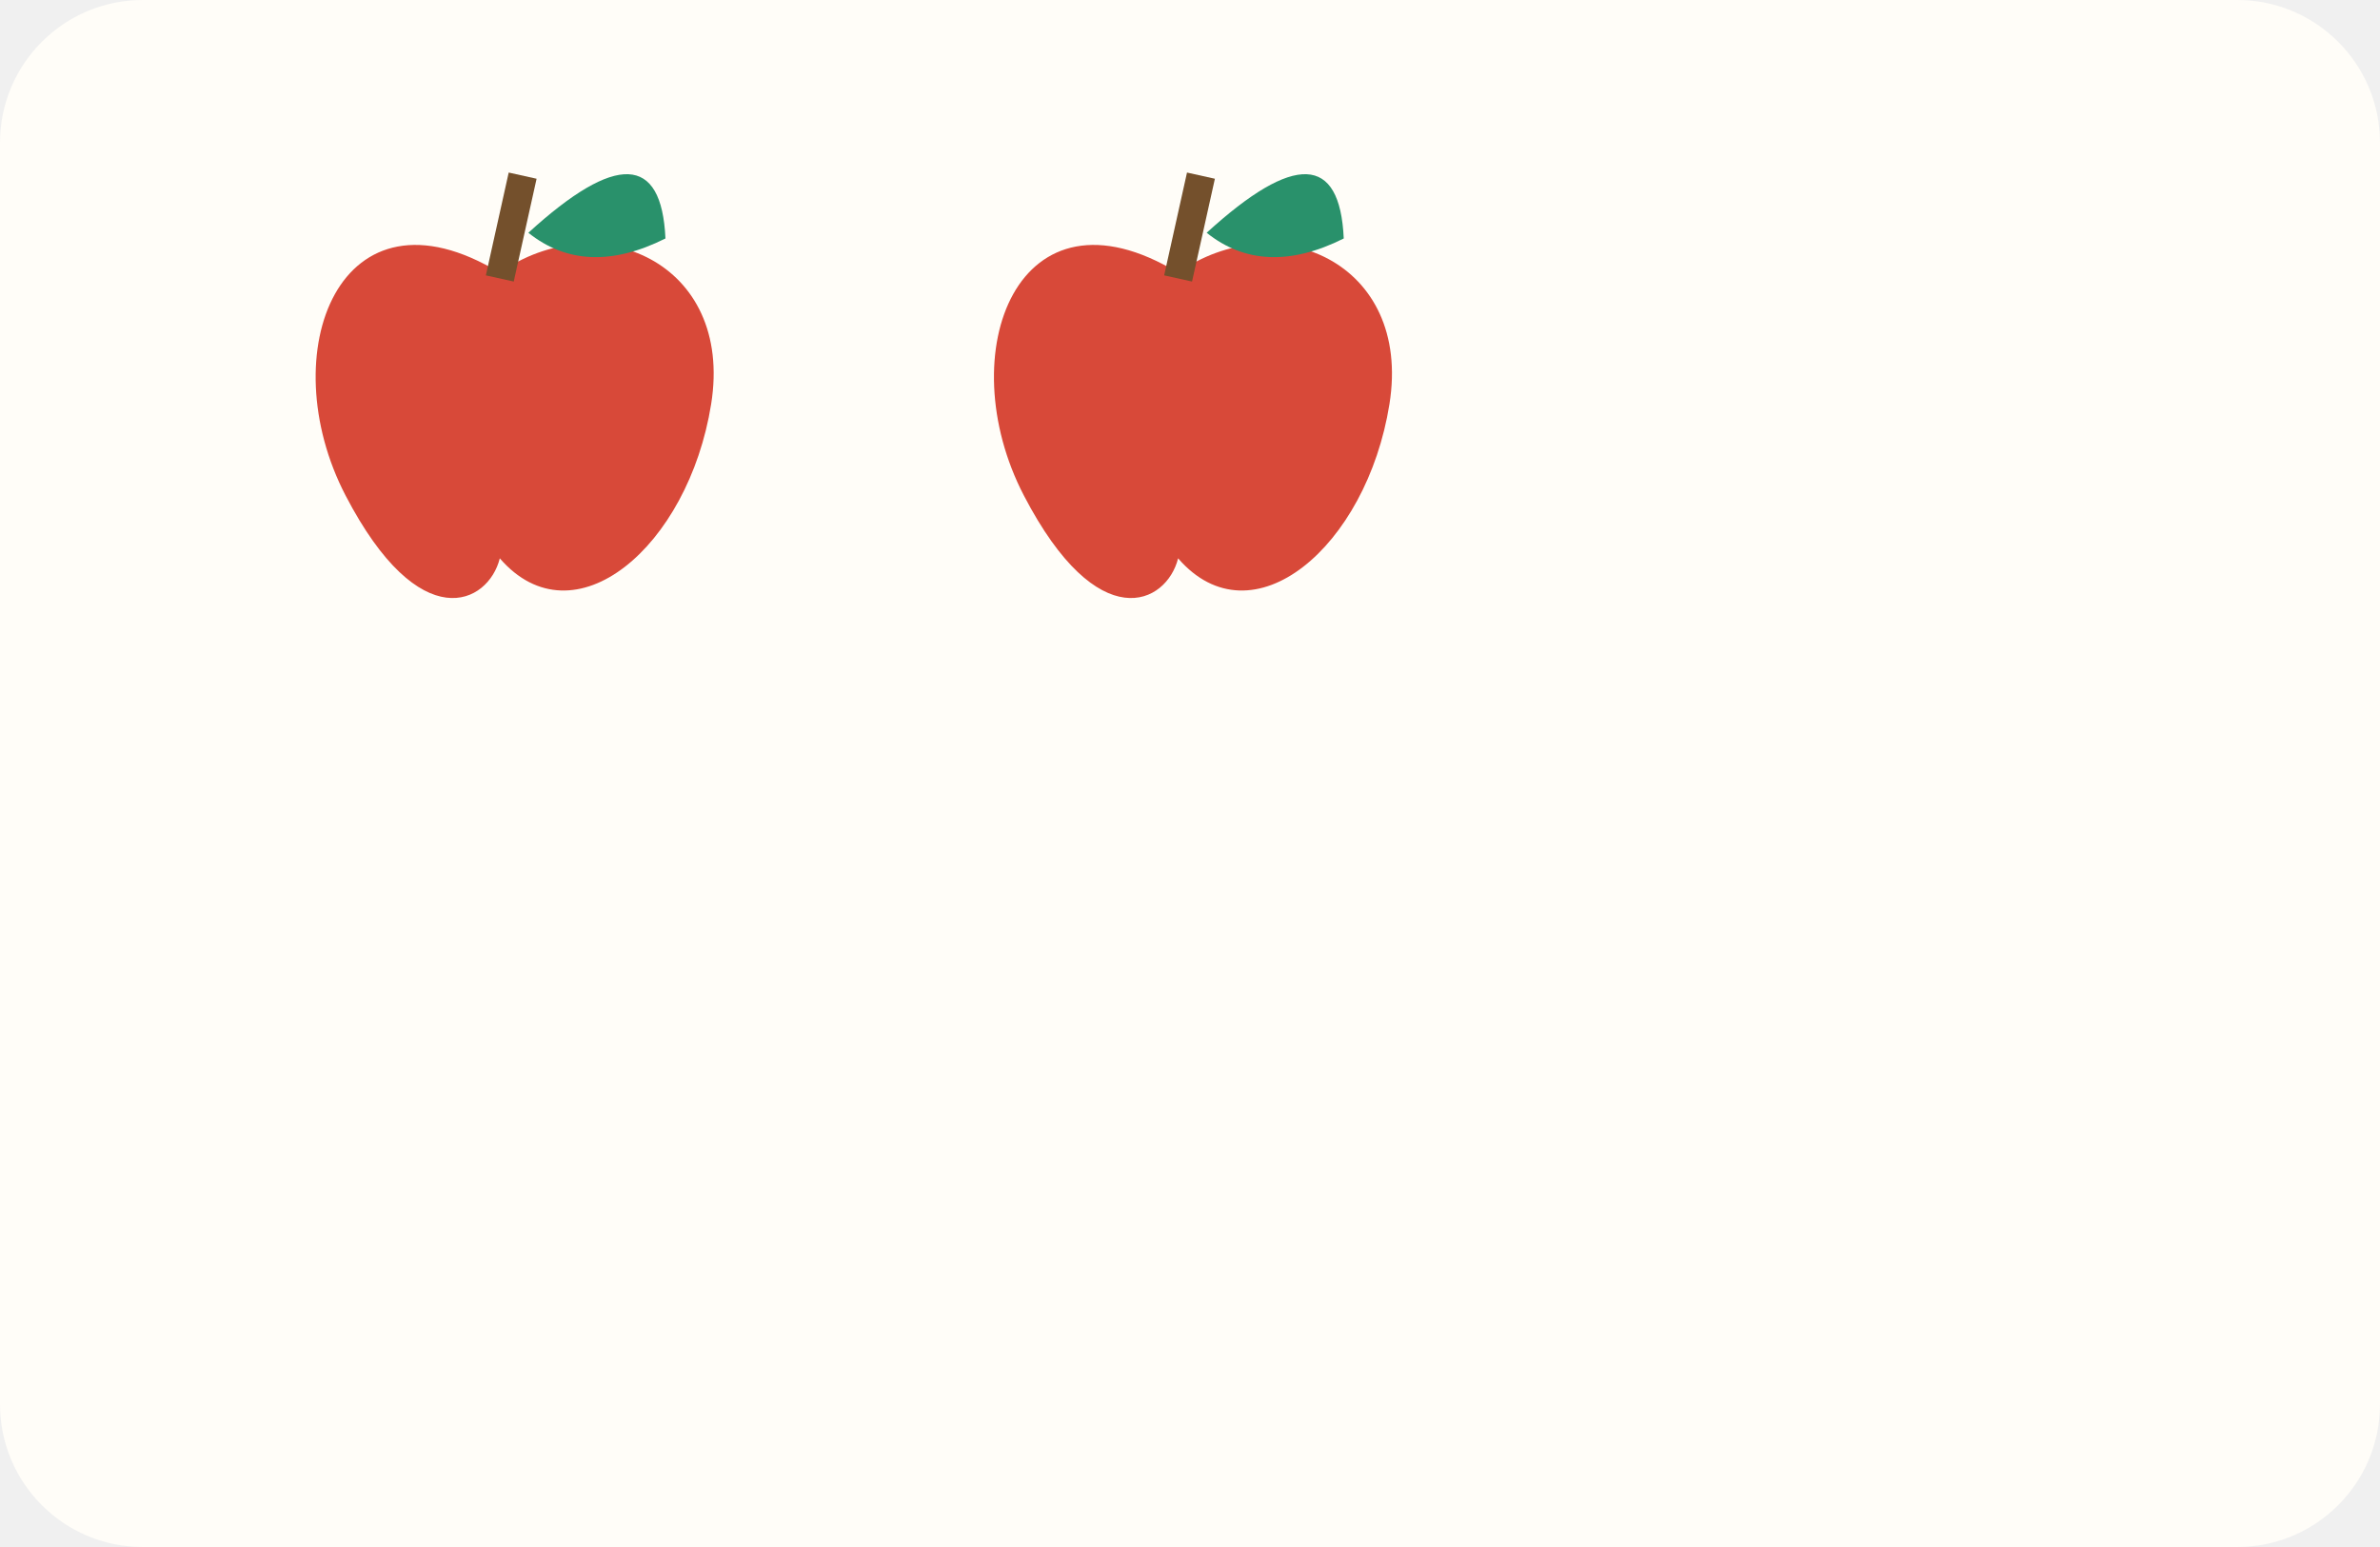
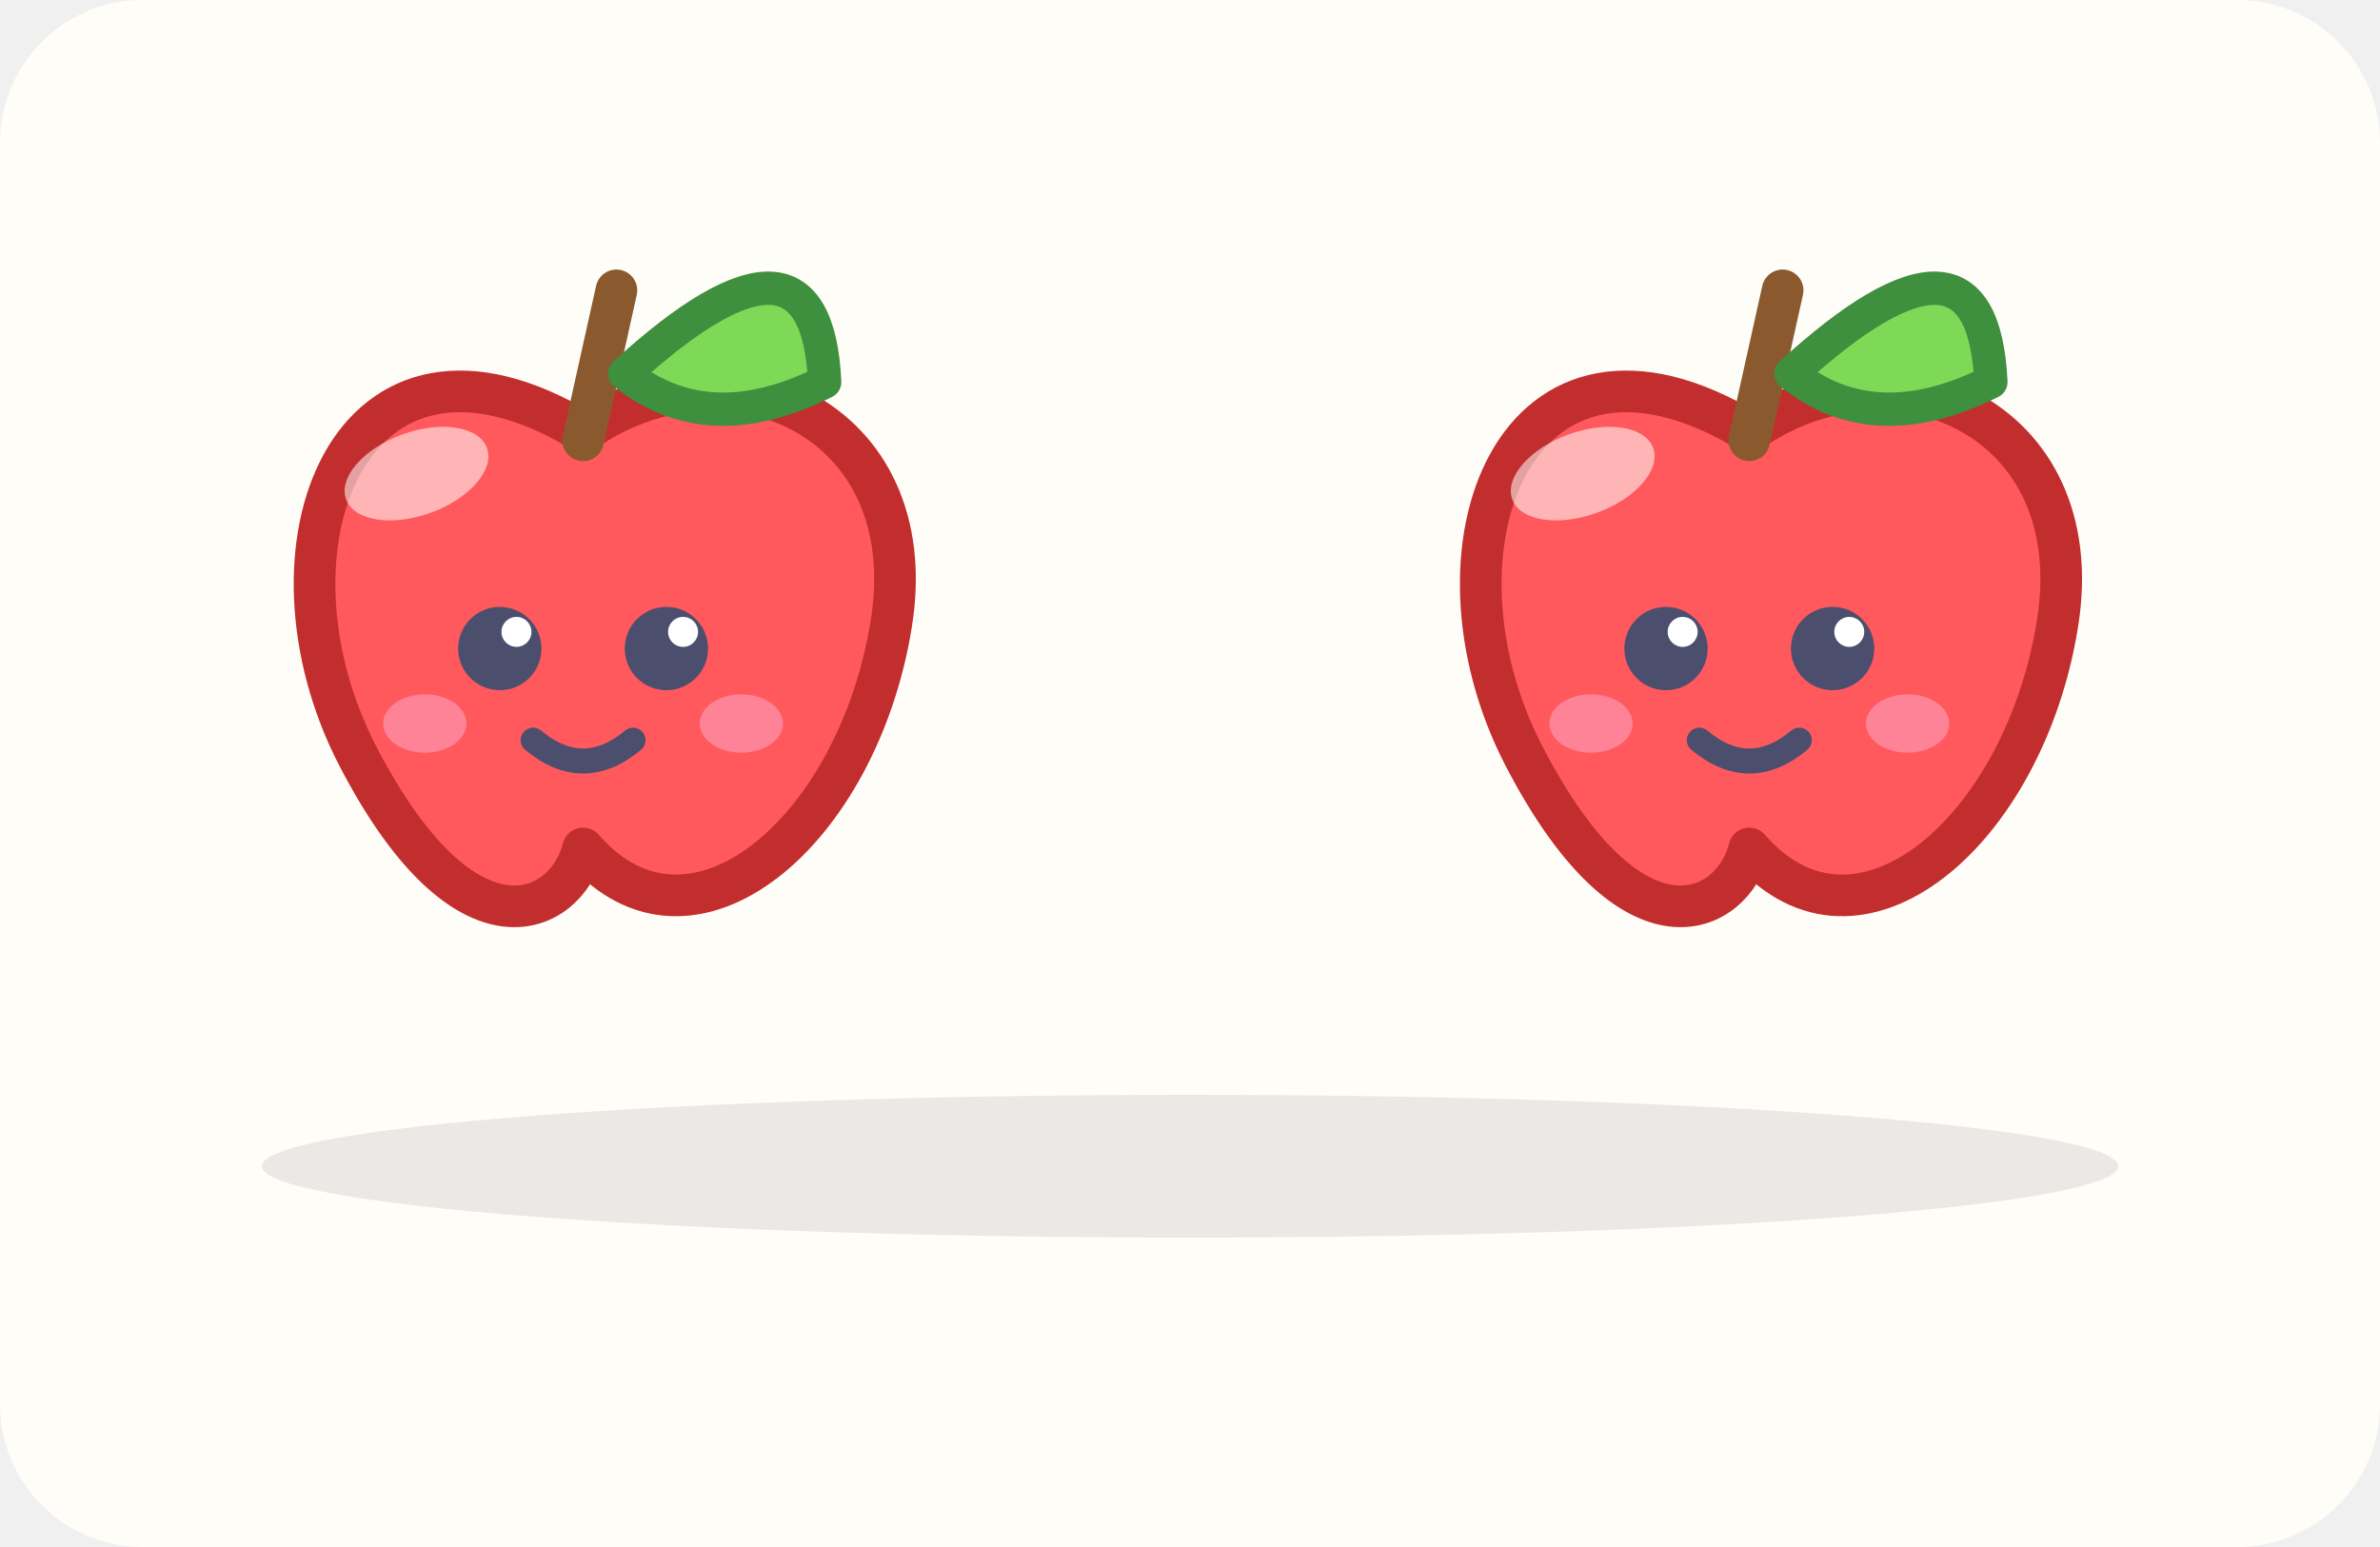
<svg xmlns="http://www.w3.org/2000/svg" viewBox="0 0 200 130">
  <rect width="200" height="130" rx="12" fill="#fffdf8" />
-   <g transform="translate(18,9) scale(.48)">
-     <g fill="#d84939">
-       <path d="M50 29C22 12 10 43 23 68S48 87 50 79C63 94 83 77 87 52S67 17 50 29Z" />
-       <path d="M50 30L54 12" stroke="#74502c" stroke-width="5" />
-       <path d="M55 22Q78 1 79 23Q65 30 55 22" fill="#29916b" />
+   <ellipse cx="100" cy="98" rx="78" ry="6" fill="#000" opacity="0.08" />
+   <g transform="translate(14,16) scale(.7)">
+     <g stroke-linejoin="round" stroke-linecap="round">
+       <path d="M50 29C22 12 10 43 23 68S48 87 50 79C63 94 83 77 87 52S67 17 50 29Z" fill="#FF595E" stroke="#c22e2e" stroke-width="5" />
+       <path d="M50 30L54 12" fill="none" stroke="#8a5a2e" stroke-width="5" />
+       <path d="M55 22Q78 1 79 23Q65 30 55 22" fill="#7ED957" stroke="#3e8f3e" stroke-width="4" />
+       <ellipse cx="30" cy="34" rx="9" ry="5" fill="#fff" opacity="0.55" transform="rotate(-20 30 34)" />
+       <circle cx="40" cy="55" r="5" fill="#4B4E6D" />
+       <circle cx="60" cy="55" r="5" fill="#4B4E6D" />
+       <circle cx="42" cy="53" r="1.8" fill="#fff" />
+       <circle cx="62" cy="53" r="1.8" fill="#fff" />
+       <path d="M44 66Q50 71 56 66" fill="none" stroke="#4B4E6D" stroke-width="3" />
+       <ellipse cx="31" cy="64" rx="5" ry="3.5" fill="#FF9EBB" opacity="0.6" />
+       <ellipse cx="69" cy="64" rx="5" ry="3.5" fill="#FF9EBB" opacity="0.6" />
    </g>
  </g>
-   <g transform="translate(75,9) scale(.48)">
-     <g fill="#d84939">
-       <path d="M50 29C22 12 10 43 23 68S48 87 50 79C63 94 83 77 87 52S67 17 50 29Z" />
-       <path d="M50 30L54 12" stroke="#74502c" stroke-width="5" />
-       <path d="M55 22Q78 1 79 23Q65 30 55 22" fill="#29916b" />
+   <g transform="translate(112,16) scale(.7)">
+     <g stroke-linejoin="round" stroke-linecap="round">
+       <path d="M50 29C22 12 10 43 23 68S48 87 50 79C63 94 83 77 87 52S67 17 50 29Z" fill="#FF595E" stroke="#c22e2e" stroke-width="5" />
+       <path d="M50 30L54 12" fill="none" stroke="#8a5a2e" stroke-width="5" />
+       <path d="M55 22Q78 1 79 23Q65 30 55 22" fill="#7ED957" stroke="#3e8f3e" stroke-width="4" />
+       <ellipse cx="30" cy="34" rx="9" ry="5" fill="#fff" opacity="0.55" transform="rotate(-20 30 34)" />
+       <circle cx="40" cy="55" r="5" fill="#4B4E6D" />
+       <circle cx="60" cy="55" r="5" fill="#4B4E6D" />
+       <circle cx="42" cy="53" r="1.8" fill="#fff" />
+       <circle cx="62" cy="53" r="1.8" fill="#fff" />
+       <path d="M44 66Q50 71 56 66" fill="none" stroke="#4B4E6D" stroke-width="3" />
+       <ellipse cx="31" cy="64" rx="5" ry="3.5" fill="#FF9EBB" opacity="0.6" />
+       <ellipse cx="69" cy="64" rx="5" ry="3.5" fill="#FF9EBB" opacity="0.6" />
    </g>
  </g>
</svg>
